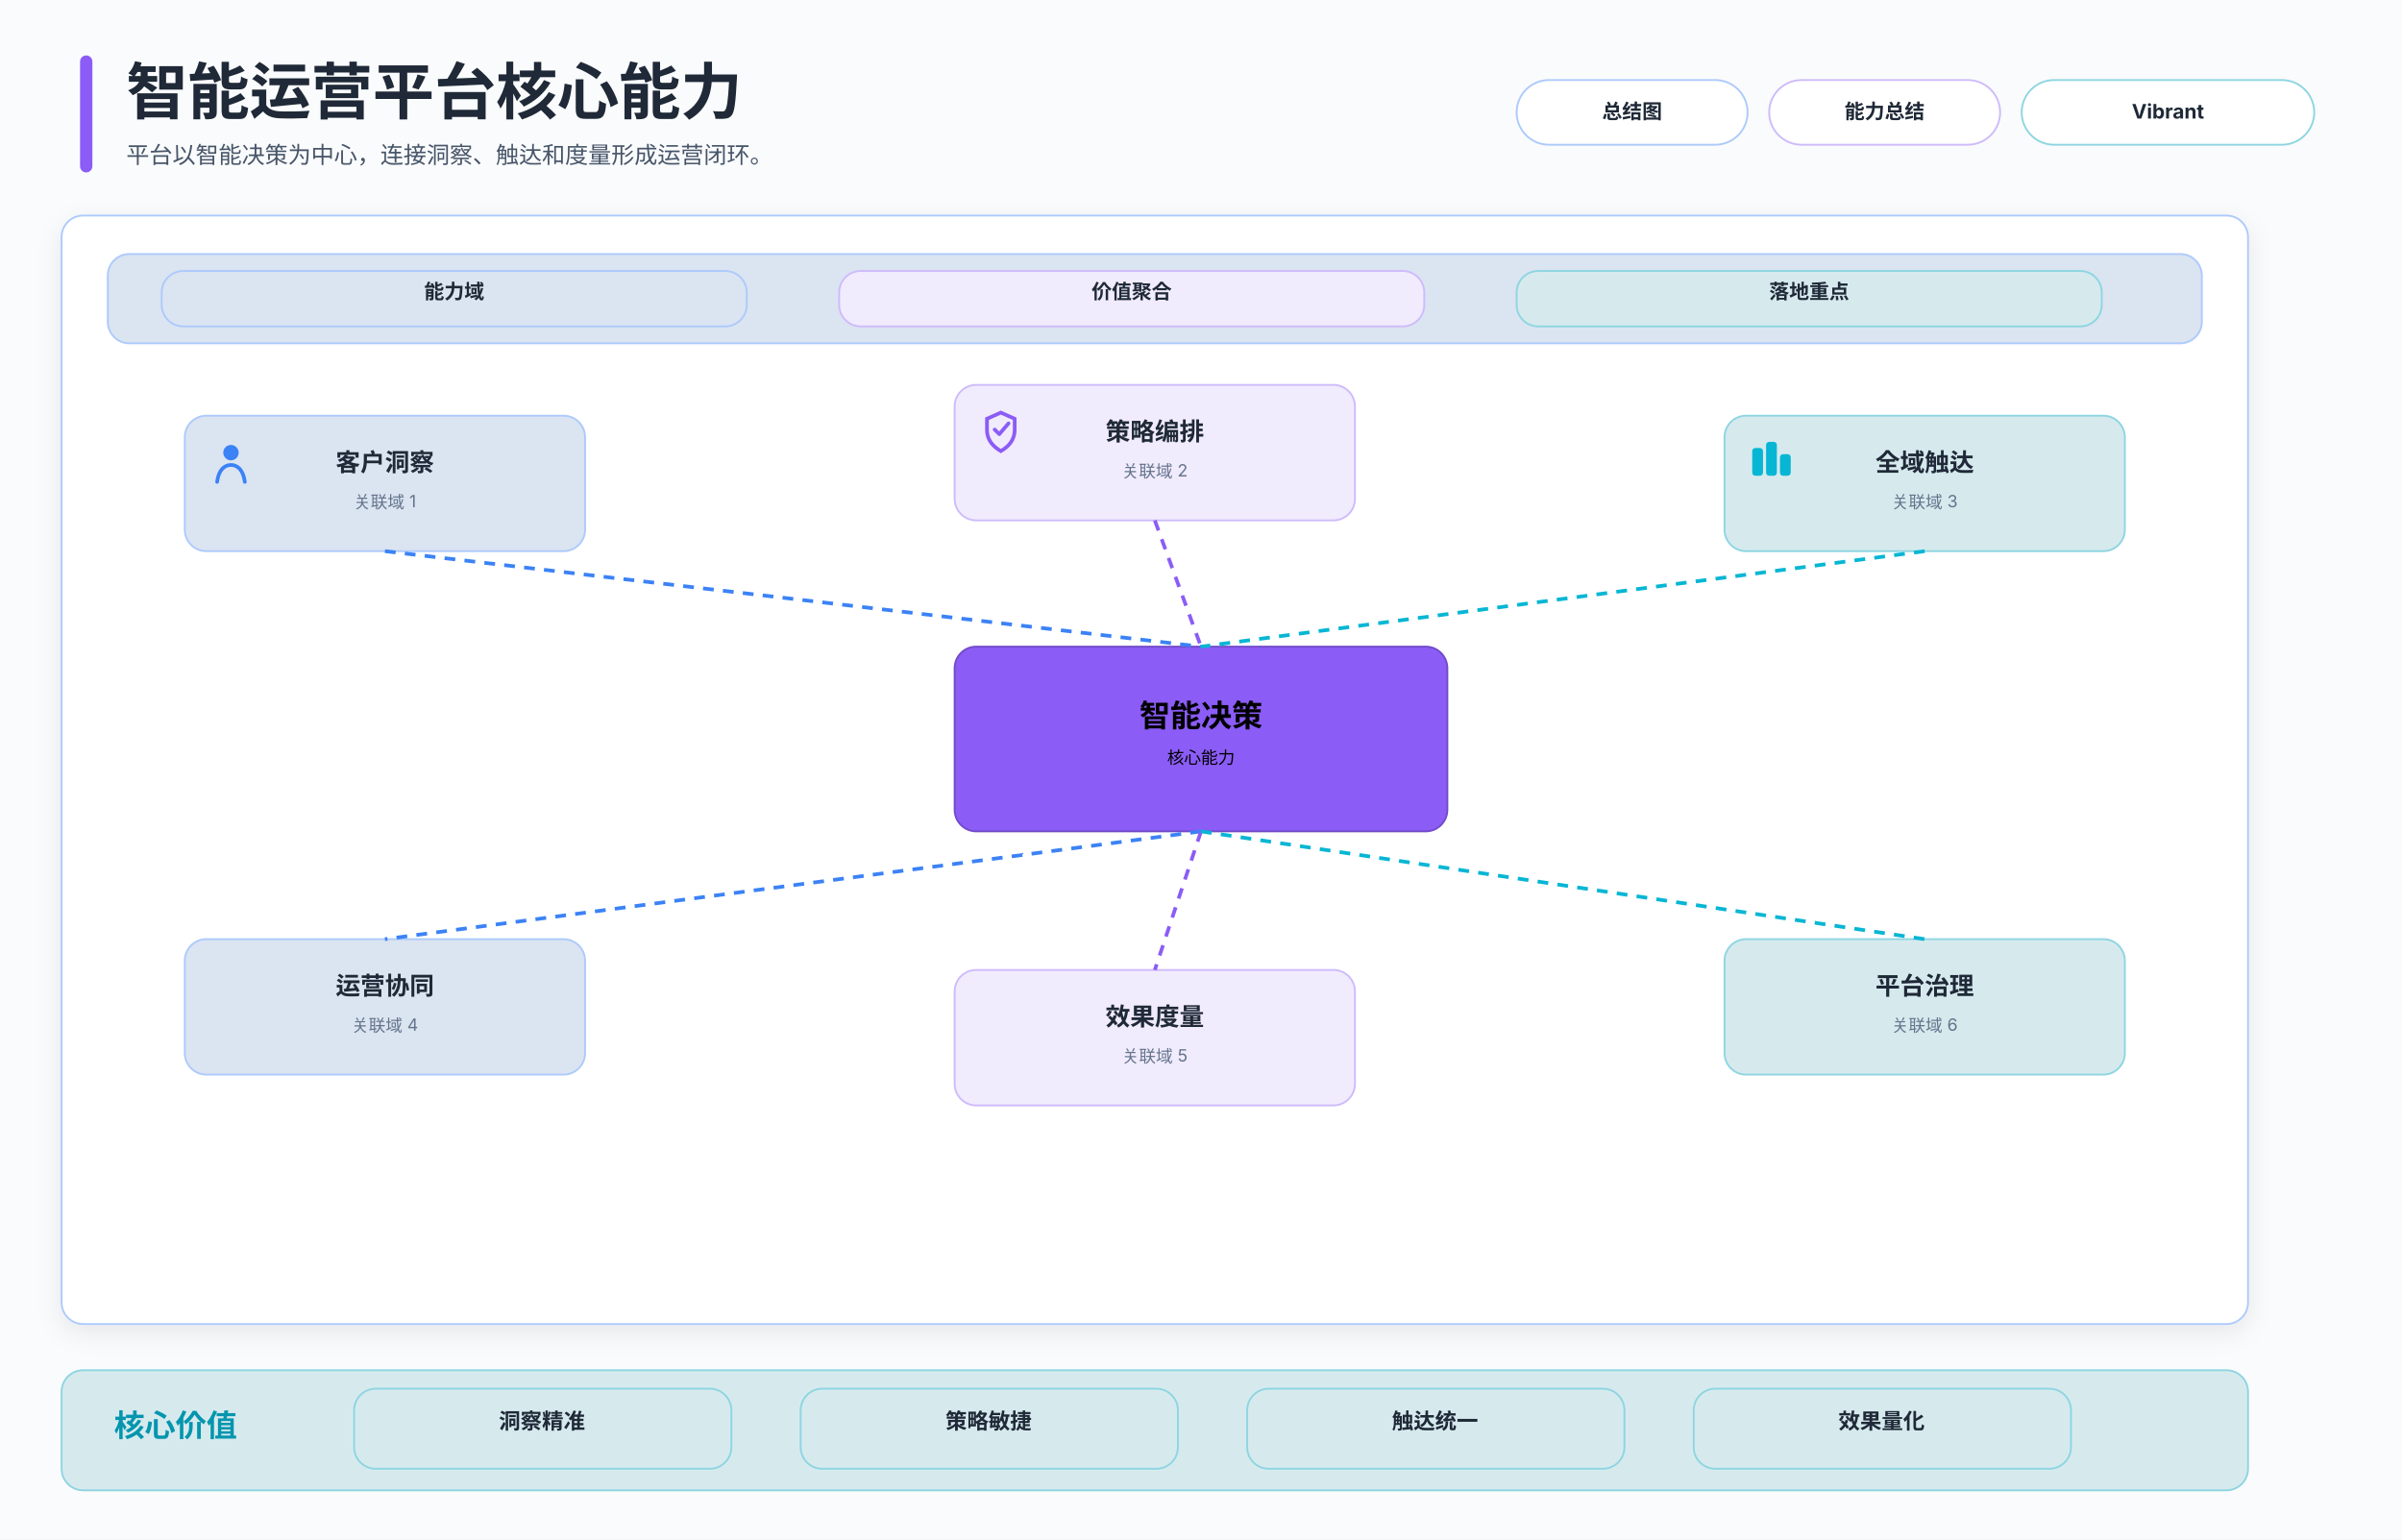
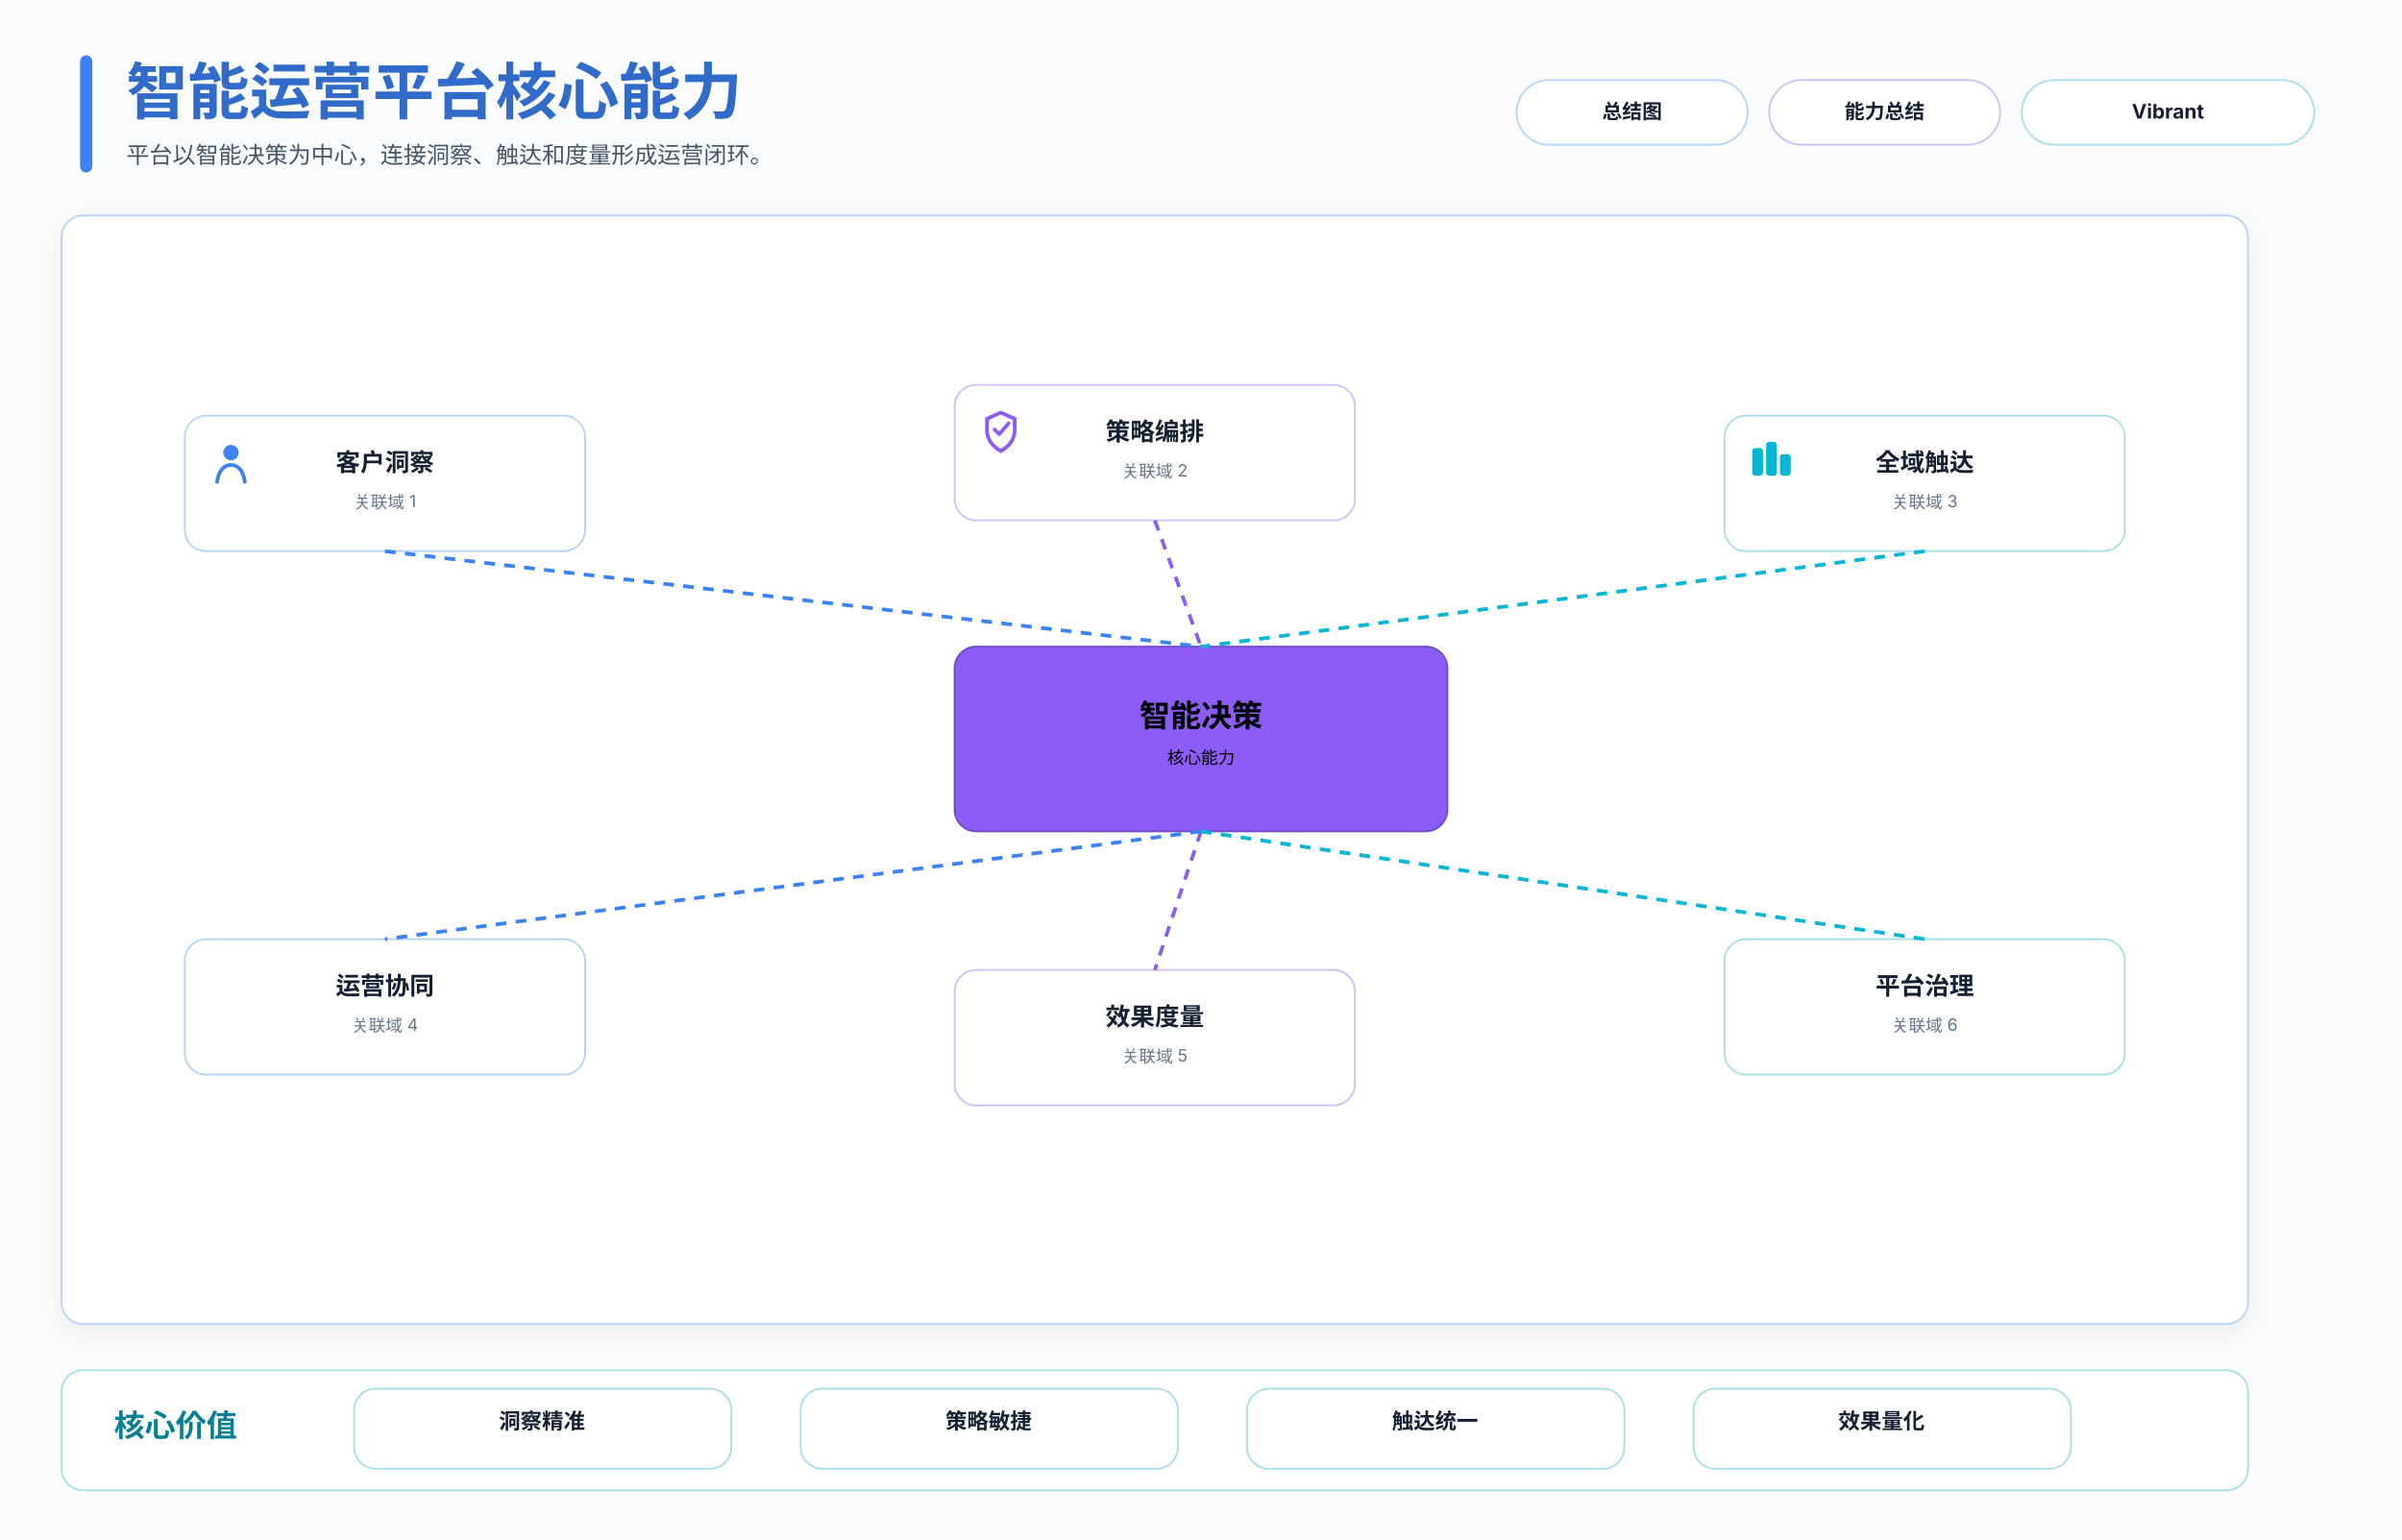
- <svg xmlns="http://www.w3.org/2000/svg" width="1560" height="1000" viewBox="0 0 1560 1000" role="img" aria-labelledby="title desc" font-family="Inter, Noto Sans SC, Microsoft YaHei, Arial, sans-serif" data-theme="vibrant" data-mode="light" data-layout="mixed-axis" data-dominant-axis="mixed" data-visual-contract="enterprise-v2" data-modules="focus-node footer-band top-band" data-generation="fresh-catalog-v1" data-diagram-type="summary" data-spec-hash="bc08a09dbd459563d9657cba62c5e60a783064927876cc7654fd12af0f683361">
+ <svg xmlns="http://www.w3.org/2000/svg" width="1560" height="1000" viewBox="0 0 1560 1000" role="img" aria-labelledby="title desc" font-family="Inter, Noto Sans SC, Microsoft YaHei, Arial, sans-serif" data-theme="vibrant" data-mode="light" data-layout="mixed-axis" data-dominant-axis="mixed" data-visual-contract="enterprise-v2" data-modules="focus-node footer-band" data-generation="fresh-catalog-v1" data-diagram-type="summary" data-spec-hash="bc08a09dbd459563d9657cba62c5e60a783064927876cc7654fd12af0f683361">
  <defs>
    <filter id="softShadow" x="-10%" y="-10%" width="120%" height="130%">
-       <feDropShadow dx="0" dy="5" stdDeviation="8" flood-color="#0F172A" flood-opacity="0.08" />
+       <feDropShadow dx="0" dy="5" stdDeviation="8" flood-color="#0F172A" flood-opacity="0.06" />
    </filter>
  </defs>
  <rect width="1560" height="1000" fill="#FAFBFC" />
-   <rect x="52" y="36" width="8" height="76" rx="4" fill="#8B5CF6" />
-   <text id="page-title" x="82" y="74" font-size="40" font-weight="700" text-anchor="start" fill="#1F2937" data-role="page-title">智能运营平台核心能力</text>
+   <rect x="52" y="36" width="8" height="76" rx="4" fill="#3B82F6" />
+   <text id="page-title" x="82" y="74" font-size="40" font-weight="700" text-anchor="start" fill="#306BCA" data-role="page-title">智能运营平台核心能力</text>
  <text id="subtitle" x="82" y="106" font-size="15" font-weight="400" text-anchor="start" fill="#475569">平台以智能决策为中心，连接洞察、触达和度量形成运营闭环。</text>
-   <rect x="985" y="52" width="150" height="42" rx="21" fill="#FFFFFF" stroke="#ADCAFB" stroke-width="1.2" />
-   <text id="badge-0" x="1060" y="77" font-size="13" font-weight="700" text-anchor="middle" fill="#1F2937">总结图</text>
-   <rect x="1149" y="52" width="150" height="42" rx="21" fill="#FFFFFF" stroke="#CEBBFB" stroke-width="1.2" />
-   <text id="badge-1" x="1224" y="77" font-size="13" font-weight="700" text-anchor="middle" fill="#1F2937">能力总结</text>
-   <rect x="1313" y="52" width="190" height="42" rx="21" fill="#FFFFFF" stroke="#8ED5E1" stroke-width="1.2" />
-   <text id="badge-2" x="1408" y="77" font-size="13" font-weight="700" text-anchor="middle" fill="#1F2937">Vibrant</text>
-   <rect id="main-shell" x="40" y="140" width="1420" height="720" rx="14" fill="#FFFFFF" stroke="#ADCAFB" stroke-width="1.2" data-role="region" data-color-role="group" data-visual-role="canvas" filter="url(#softShadow)" />
-   <rect id="top-band" x="70" y="165" width="1360" height="58" rx="14" fill="#DBE4F1" stroke="#ADCAFB" stroke-width="1.2" data-role="region" data-color-role="axis-main" data-module="top-band" />
-   <rect id="top-chip-0" x="105" y="176" width="380" height="36" rx="14" fill="#DBE4F1" stroke="#ADCAFB" stroke-width="1.2" data-role="node" data-color-role="axis-main" />
-   <text x="295" y="194" font-size="13" font-weight="700" text-anchor="middle" fill="#1F2937">能力域</text>
-   <rect id="top-chip-1" x="545" y="176" width="380" height="36" rx="14" fill="#F1EBFE" stroke="#CEBBFB" stroke-width="1.2" data-role="node" data-color-role="axis-cross" />
-   <text x="735" y="194" font-size="13" font-weight="700" text-anchor="middle" fill="#1F2937">价值聚合</text>
-   <rect id="top-chip-2" x="985" y="176" width="380" height="36" rx="14" fill="#D6EAEE" stroke="#8ED5E1" stroke-width="1.2" data-role="node" data-color-role="data-flow" />
-   <text x="1175" y="194" font-size="13" font-weight="700" text-anchor="middle" fill="#1F2937">落地重点</text>
-   <rect id="footer-band" x="40" y="890" width="1420" height="78" rx="14" fill="#D6EAEE" stroke="#8ED5E1" stroke-width="1.2" data-role="region" data-color-role="data-flow" data-module="footer-band" />
-   <rect id="footer-0" x="230" y="902" width="245" height="52" rx="14" fill="#D6EAEE" stroke="#8ED5E1" stroke-width="1.2" data-role="node" data-color-role="data-flow" />
-   <text x="352" y="928" font-size="14" font-weight="700" text-anchor="middle" fill="#1F2937">洞察精准</text>
-   <rect id="footer-1" x="520" y="902" width="245" height="52" rx="14" fill="#D6EAEE" stroke="#8ED5E1" stroke-width="1.2" data-role="node" data-color-role="data-flow" />
-   <text x="642" y="928" font-size="14" font-weight="700" text-anchor="middle" fill="#1F2937">策略敏捷</text>
-   <rect id="footer-2" x="810" y="902" width="245" height="52" rx="14" fill="#D6EAEE" stroke="#8ED5E1" stroke-width="1.2" data-role="node" data-color-role="data-flow" />
-   <text x="932" y="928" font-size="14" font-weight="700" text-anchor="middle" fill="#1F2937">触达统一</text>
-   <rect id="footer-3" x="1100" y="902" width="245" height="52" rx="14" fill="#D6EAEE" stroke="#8ED5E1" stroke-width="1.2" data-role="node" data-color-role="data-flow" />
-   <text x="1222" y="928" font-size="14" font-weight="700" text-anchor="middle" fill="#1F2937">效果量化</text>
-   <rect id="focus" x="620" y="420" width="320" height="120" rx="14" fill="#8B5CF6" stroke="#724BCA" stroke-width="1.2" data-role="node" data-color-role="focus" data-visual-role="focus" data-module="focus-node" />
-   <text x="780" y="472" font-size="20" font-weight="700" text-anchor="middle" fill="#000000">智能决策</text>
-   <text x="780" y="496" font-size="11" data-text-role="auxiliary" text-anchor="middle" fill="#000000">核心能力</text>
-   <rect id="relation-0" x="120" y="270" width="260" height="88" rx="14" fill="#DBE4F1" stroke="#ADCAFB" stroke-width="1.2" data-role="node" data-color-role="axis-main" />
-   <text x="250" y="306" font-size="16" font-weight="700" text-anchor="middle" fill="#1F2937">客户洞察</text>
-   <text x="250" y="330" font-size="11" data-text-role="auxiliary" text-anchor="middle" fill="#64748B">关联域 1</text>
-   <rect id="relation-1" x="620" y="250" width="260" height="88" rx="14" fill="#F1EBFE" stroke="#CEBBFB" stroke-width="1.2" data-role="node" data-color-role="axis-cross" />
-   <text x="750" y="286" font-size="16" font-weight="700" text-anchor="middle" fill="#1F2937">策略编排</text>
-   <text x="750" y="310" font-size="11" data-text-role="auxiliary" text-anchor="middle" fill="#64748B">关联域 2</text>
-   <rect id="relation-2" x="1120" y="270" width="260" height="88" rx="14" fill="#D6EAEE" stroke="#8ED5E1" stroke-width="1.2" data-role="node" data-color-role="data-flow" />
-   <text x="1250" y="306" font-size="16" font-weight="700" text-anchor="middle" fill="#1F2937">全域触达</text>
-   <text x="1250" y="330" font-size="11" data-text-role="auxiliary" text-anchor="middle" fill="#64748B">关联域 3</text>
-   <rect id="relation-3" x="120" y="610" width="260" height="88" rx="14" fill="#DBE4F1" stroke="#ADCAFB" stroke-width="1.2" data-role="node" data-color-role="axis-main" />
-   <text x="250" y="646" font-size="16" font-weight="700" text-anchor="middle" fill="#1F2937">运营协同</text>
-   <text x="250" y="670" font-size="11" data-text-role="auxiliary" text-anchor="middle" fill="#64748B">关联域 4</text>
-   <rect id="relation-4" x="620" y="630" width="260" height="88" rx="14" fill="#F1EBFE" stroke="#CEBBFB" stroke-width="1.2" data-role="node" data-color-role="axis-cross" />
-   <text x="750" y="666" font-size="16" font-weight="700" text-anchor="middle" fill="#1F2937">效果度量</text>
-   <text x="750" y="690" font-size="11" data-text-role="auxiliary" text-anchor="middle" fill="#64748B">关联域 5</text>
-   <rect id="relation-5" x="1120" y="610" width="260" height="88" rx="14" fill="#D6EAEE" stroke="#8ED5E1" stroke-width="1.2" data-role="node" data-color-role="data-flow" />
-   <text x="1250" y="646" font-size="16" font-weight="700" text-anchor="middle" fill="#1F2937">平台治理</text>
-   <text x="1250" y="670" font-size="11" data-text-role="auxiliary" text-anchor="middle" fill="#64748B">关联域 6</text>
-   <text id="footer-title" x="74" y="933" font-size="20" font-weight="700" text-anchor="start" fill="#0595AE">核心价值</text>
+   <rect x="985" y="52" width="150" height="42" rx="21" fill="#FFFFFF" stroke="#B8D3FA" stroke-width="1.2" />
+   <text id="badge-0" x="1060" y="77" font-size="13" font-weight="700" text-anchor="middle" fill="#172033">总结图</text>
+   <rect x="1149" y="52" width="150" height="42" rx="21" fill="#FFFFFF" stroke="#D2BFFA" stroke-width="1.2" />
+   <text id="badge-1" x="1224" y="77" font-size="13" font-weight="700" text-anchor="middle" fill="#172033">能力总结</text>
+   <rect x="1313" y="52" width="190" height="42" rx="21" fill="#FFFFFF" stroke="#A9DFE9" stroke-width="1.2" />
+   <text id="badge-2" x="1408" y="77" font-size="13" font-weight="700" text-anchor="middle" fill="#172033">Vibrant</text>
+   <rect id="main-shell" x="40" y="140" width="1420" height="720" rx="14" fill="#FFFFFF" stroke="#B8D3FA" stroke-width="1.2" data-font-color="#172033" data-role="region" data-color-role="group" data-visual-role="canvas" filter="url(#softShadow)" />
+   <rect id="footer-band" x="40" y="890" width="1420" height="78" rx="14" fill="#FFFFFF" stroke="#A9DFE9" stroke-width="1.2" data-font-color="#172033" data-role="region" data-color-role="data-flow" data-module="footer-band" />
+   <rect id="footer-0" x="230" y="902" width="245" height="52" rx="14" fill="#FFFFFF" stroke="#A9DFE9" stroke-width="1.2" data-font-color="#172033" data-role="node" data-color-role="data-flow" />
+   <text id="footer-0-label" x="352" y="928" font-size="14" font-weight="700" text-anchor="middle" fill="#172033">洞察精准</text>
+   <rect id="footer-1" x="520" y="902" width="245" height="52" rx="14" fill="#FFFFFF" stroke="#A9DFE9" stroke-width="1.2" data-font-color="#172033" data-role="node" data-color-role="data-flow" />
+   <text id="footer-1-label" x="642" y="928" font-size="14" font-weight="700" text-anchor="middle" fill="#172033">策略敏捷</text>
+   <rect id="footer-2" x="810" y="902" width="245" height="52" rx="14" fill="#FFFFFF" stroke="#A9DFE9" stroke-width="1.2" data-font-color="#172033" data-role="node" data-color-role="data-flow" />
+   <text id="footer-2-label" x="932" y="928" font-size="14" font-weight="700" text-anchor="middle" fill="#172033">触达统一</text>
+   <rect id="footer-3" x="1100" y="902" width="245" height="52" rx="14" fill="#FFFFFF" stroke="#A9DFE9" stroke-width="1.2" data-font-color="#172033" data-role="node" data-color-role="data-flow" />
+   <text id="footer-3-label" x="1222" y="928" font-size="14" font-weight="700" text-anchor="middle" fill="#172033">效果量化</text>
+   <rect id="focus" x="620" y="420" width="320" height="120" rx="14" fill="#8B5CF6" stroke="#724BCA" stroke-width="1.2" data-font-color="#000000" data-role="node" data-color-role="focus" data-visual-role="focus" data-module="focus-node" />
+   <text id="focus-label" x="780" y="472" font-size="20" font-weight="700" text-anchor="middle" fill="#000000">智能决策</text>
+   <text id="focus-sublabel" x="780" y="496" font-size="11" data-text-role="auxiliary" text-anchor="middle" fill="#000000">核心能力</text>
+   <rect id="relation-0" x="120" y="270" width="260" height="88" rx="14" fill="#FFFFFF" stroke="#B8D3FA" stroke-width="1.2" data-font-color="#172033" data-role="node" data-color-role="axis-main" />
+   <text id="relation-0-label" x="250" y="306" font-size="16" font-weight="700" text-anchor="middle" fill="#172033">客户洞察</text>
+   <text id="relation-0-sublabel" x="250" y="330" font-size="11" data-text-role="auxiliary" text-anchor="middle" fill="#64748B">关联域 1</text>
+   <rect id="relation-1" x="620" y="250" width="260" height="88" rx="14" fill="#FFFFFF" stroke="#D2BFFA" stroke-width="1.2" data-font-color="#172033" data-role="node" data-color-role="axis-cross" />
+   <text id="relation-1-label" x="750" y="286" font-size="16" font-weight="700" text-anchor="middle" fill="#172033">策略编排</text>
+   <text id="relation-1-sublabel" x="750" y="310" font-size="11" data-text-role="auxiliary" text-anchor="middle" fill="#64748B">关联域 2</text>
+   <rect id="relation-2" x="1120" y="270" width="260" height="88" rx="14" fill="#FFFFFF" stroke="#A9DFE9" stroke-width="1.2" data-font-color="#172033" data-role="node" data-color-role="data-flow" />
+   <text id="relation-2-label" x="1250" y="306" font-size="16" font-weight="700" text-anchor="middle" fill="#172033">全域触达</text>
+   <text id="relation-2-sublabel" x="1250" y="330" font-size="11" data-text-role="auxiliary" text-anchor="middle" fill="#64748B">关联域 3</text>
+   <rect id="relation-3" x="120" y="610" width="260" height="88" rx="14" fill="#FFFFFF" stroke="#B8D3FA" stroke-width="1.2" data-font-color="#172033" data-role="node" data-color-role="axis-main" />
+   <text id="relation-3-label" x="250" y="646" font-size="16" font-weight="700" text-anchor="middle" fill="#172033">运营协同</text>
+   <text id="relation-3-sublabel" x="250" y="670" font-size="11" data-text-role="auxiliary" text-anchor="middle" fill="#64748B">关联域 4</text>
+   <rect id="relation-4" x="620" y="630" width="260" height="88" rx="14" fill="#FFFFFF" stroke="#D2BFFA" stroke-width="1.2" data-font-color="#172033" data-role="node" data-color-role="axis-cross" />
+   <text id="relation-4-label" x="750" y="666" font-size="16" font-weight="700" text-anchor="middle" fill="#172033">效果度量</text>
+   <text id="relation-4-sublabel" x="750" y="690" font-size="11" data-text-role="auxiliary" text-anchor="middle" fill="#64748B">关联域 5</text>
+   <rect id="relation-5" x="1120" y="610" width="260" height="88" rx="14" fill="#FFFFFF" stroke="#A9DFE9" stroke-width="1.2" data-font-color="#172033" data-role="node" data-color-role="data-flow" />
+   <text id="relation-5-label" x="1250" y="646" font-size="16" font-weight="700" text-anchor="middle" fill="#172033">平台治理</text>
+   <text id="relation-5-sublabel" x="1250" y="670" font-size="11" data-text-role="auxiliary" text-anchor="middle" fill="#64748B">关联域 6</text>
+   <text id="footer-title" x="74" y="933" font-size="20" font-weight="700" text-anchor="start" fill="#047F94">核心价值</text>
  <g id="relation-icon-0" data-role="icon" data-color-role="axis-main" fill="#3B82F6">
    <circle cx="150" cy="294" r="5" />
    <path d="M141 313c1-8 5-11 9-11s8 3 9 11" fill="none" stroke="#3B82F6" stroke-width="2.4" stroke-linecap="round" />
  </g>
  <g id="relation-icon-1" data-role="icon" data-color-role="axis-cross" fill="#8B5CF6">
    <path d="M650 268l9 4v7c0 7-4 11-9 14-5-3-9-7-9-14V272z" fill="none" stroke="#8B5CF6" stroke-width="2.4" />
    <path d="M646 279l3 3 6-7" fill="none" stroke="#8B5CF6" stroke-width="2.4" stroke-linecap="round" stroke-linejoin="round" />
  </g>
  <g id="relation-icon-2" data-role="icon" data-color-role="data-flow" fill="#06B6D4">
    <rect x="1138" y="291" width="7" height="18" rx="2" />
    <rect x="1147" y="287" width="7" height="22" rx="2" />
    <rect x="1156" y="295" width="7" height="14" rx="2" />
  </g>
  <line id="relation-edge-0" data-role="edge" data-color-role="axis-main" x1="250" y1="358" x2="780" y2="420" stroke="#3B82F6" stroke-width="2.4" stroke-dasharray="7 6" />
  <line id="relation-edge-1" data-role="edge" data-color-role="axis-cross" x1="750" y1="338" x2="780" y2="420" stroke="#8B5CF6" stroke-width="2.4" stroke-dasharray="7 6" />
  <line id="relation-edge-2" data-role="edge" data-color-role="data-flow" x1="1250" y1="358" x2="780" y2="420" stroke="#06B6D4" stroke-width="2.4" stroke-dasharray="7 6" />
  <line id="relation-edge-3" data-role="edge" data-color-role="axis-main" x1="780" y1="540" x2="250" y2="610" stroke="#3B82F6" stroke-width="2.4" stroke-dasharray="7 6" />
  <line id="relation-edge-4" data-role="edge" data-color-role="axis-cross" x1="780" y1="540" x2="750" y2="630" stroke="#8B5CF6" stroke-width="2.4" stroke-dasharray="7 6" />
  <line id="relation-edge-5" data-role="edge" data-color-role="data-flow" x1="780" y1="540" x2="1250" y2="610" stroke="#06B6D4" stroke-width="2.4" stroke-dasharray="7 6" />
</svg>
